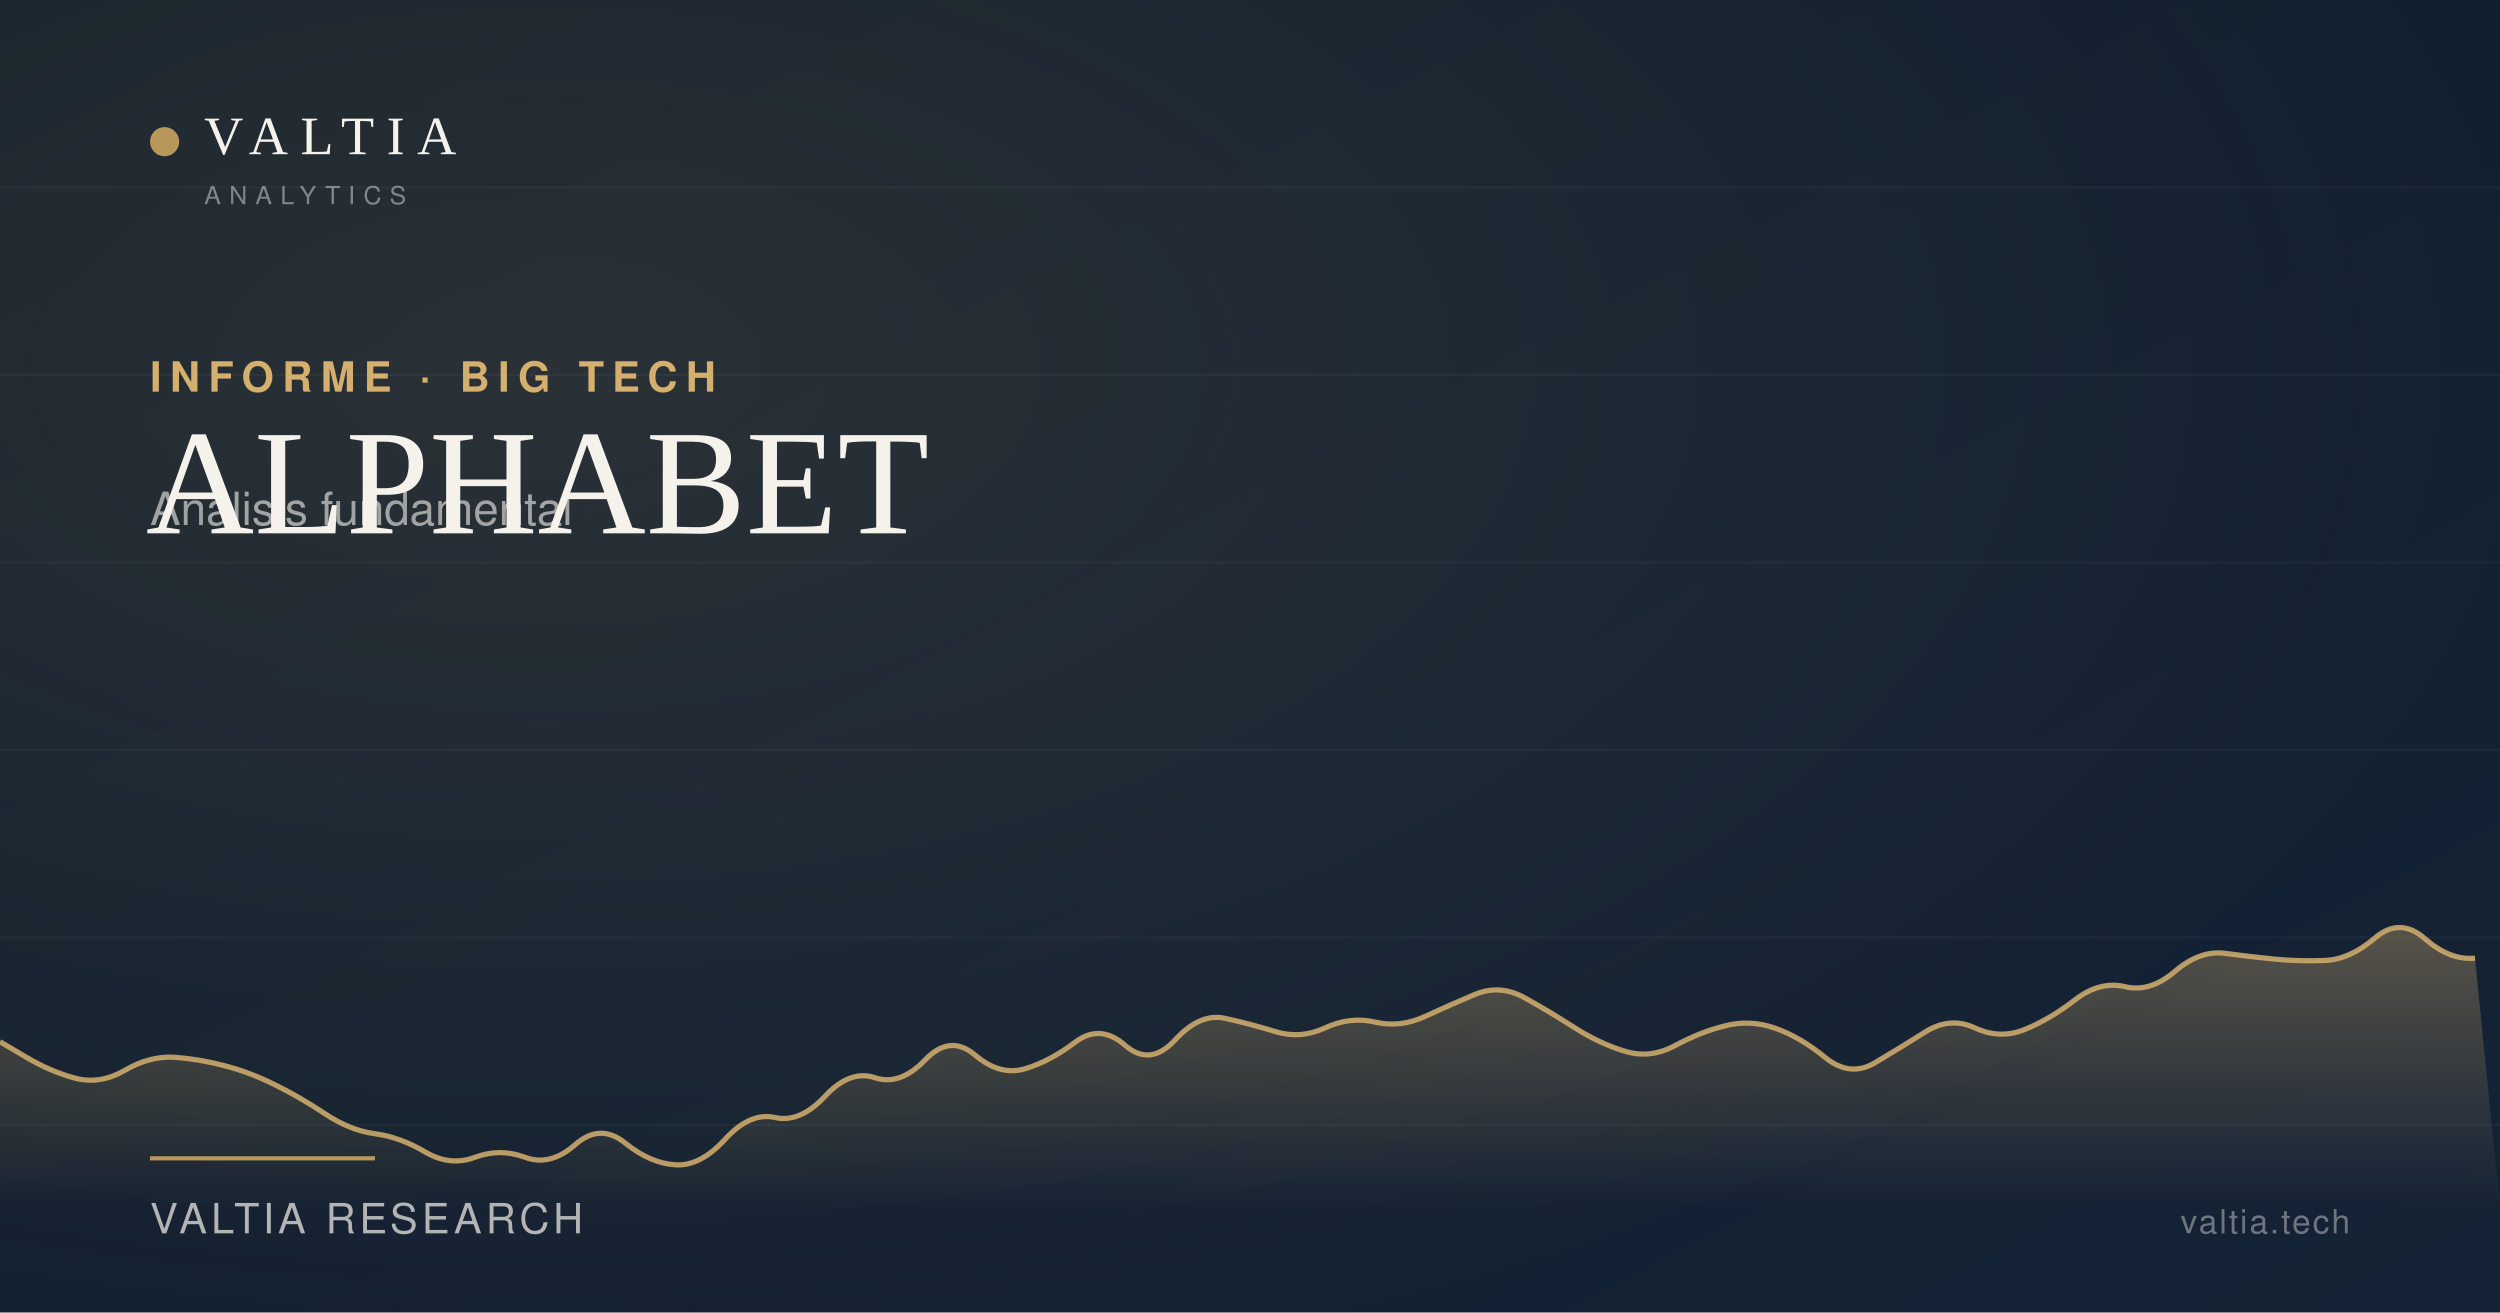
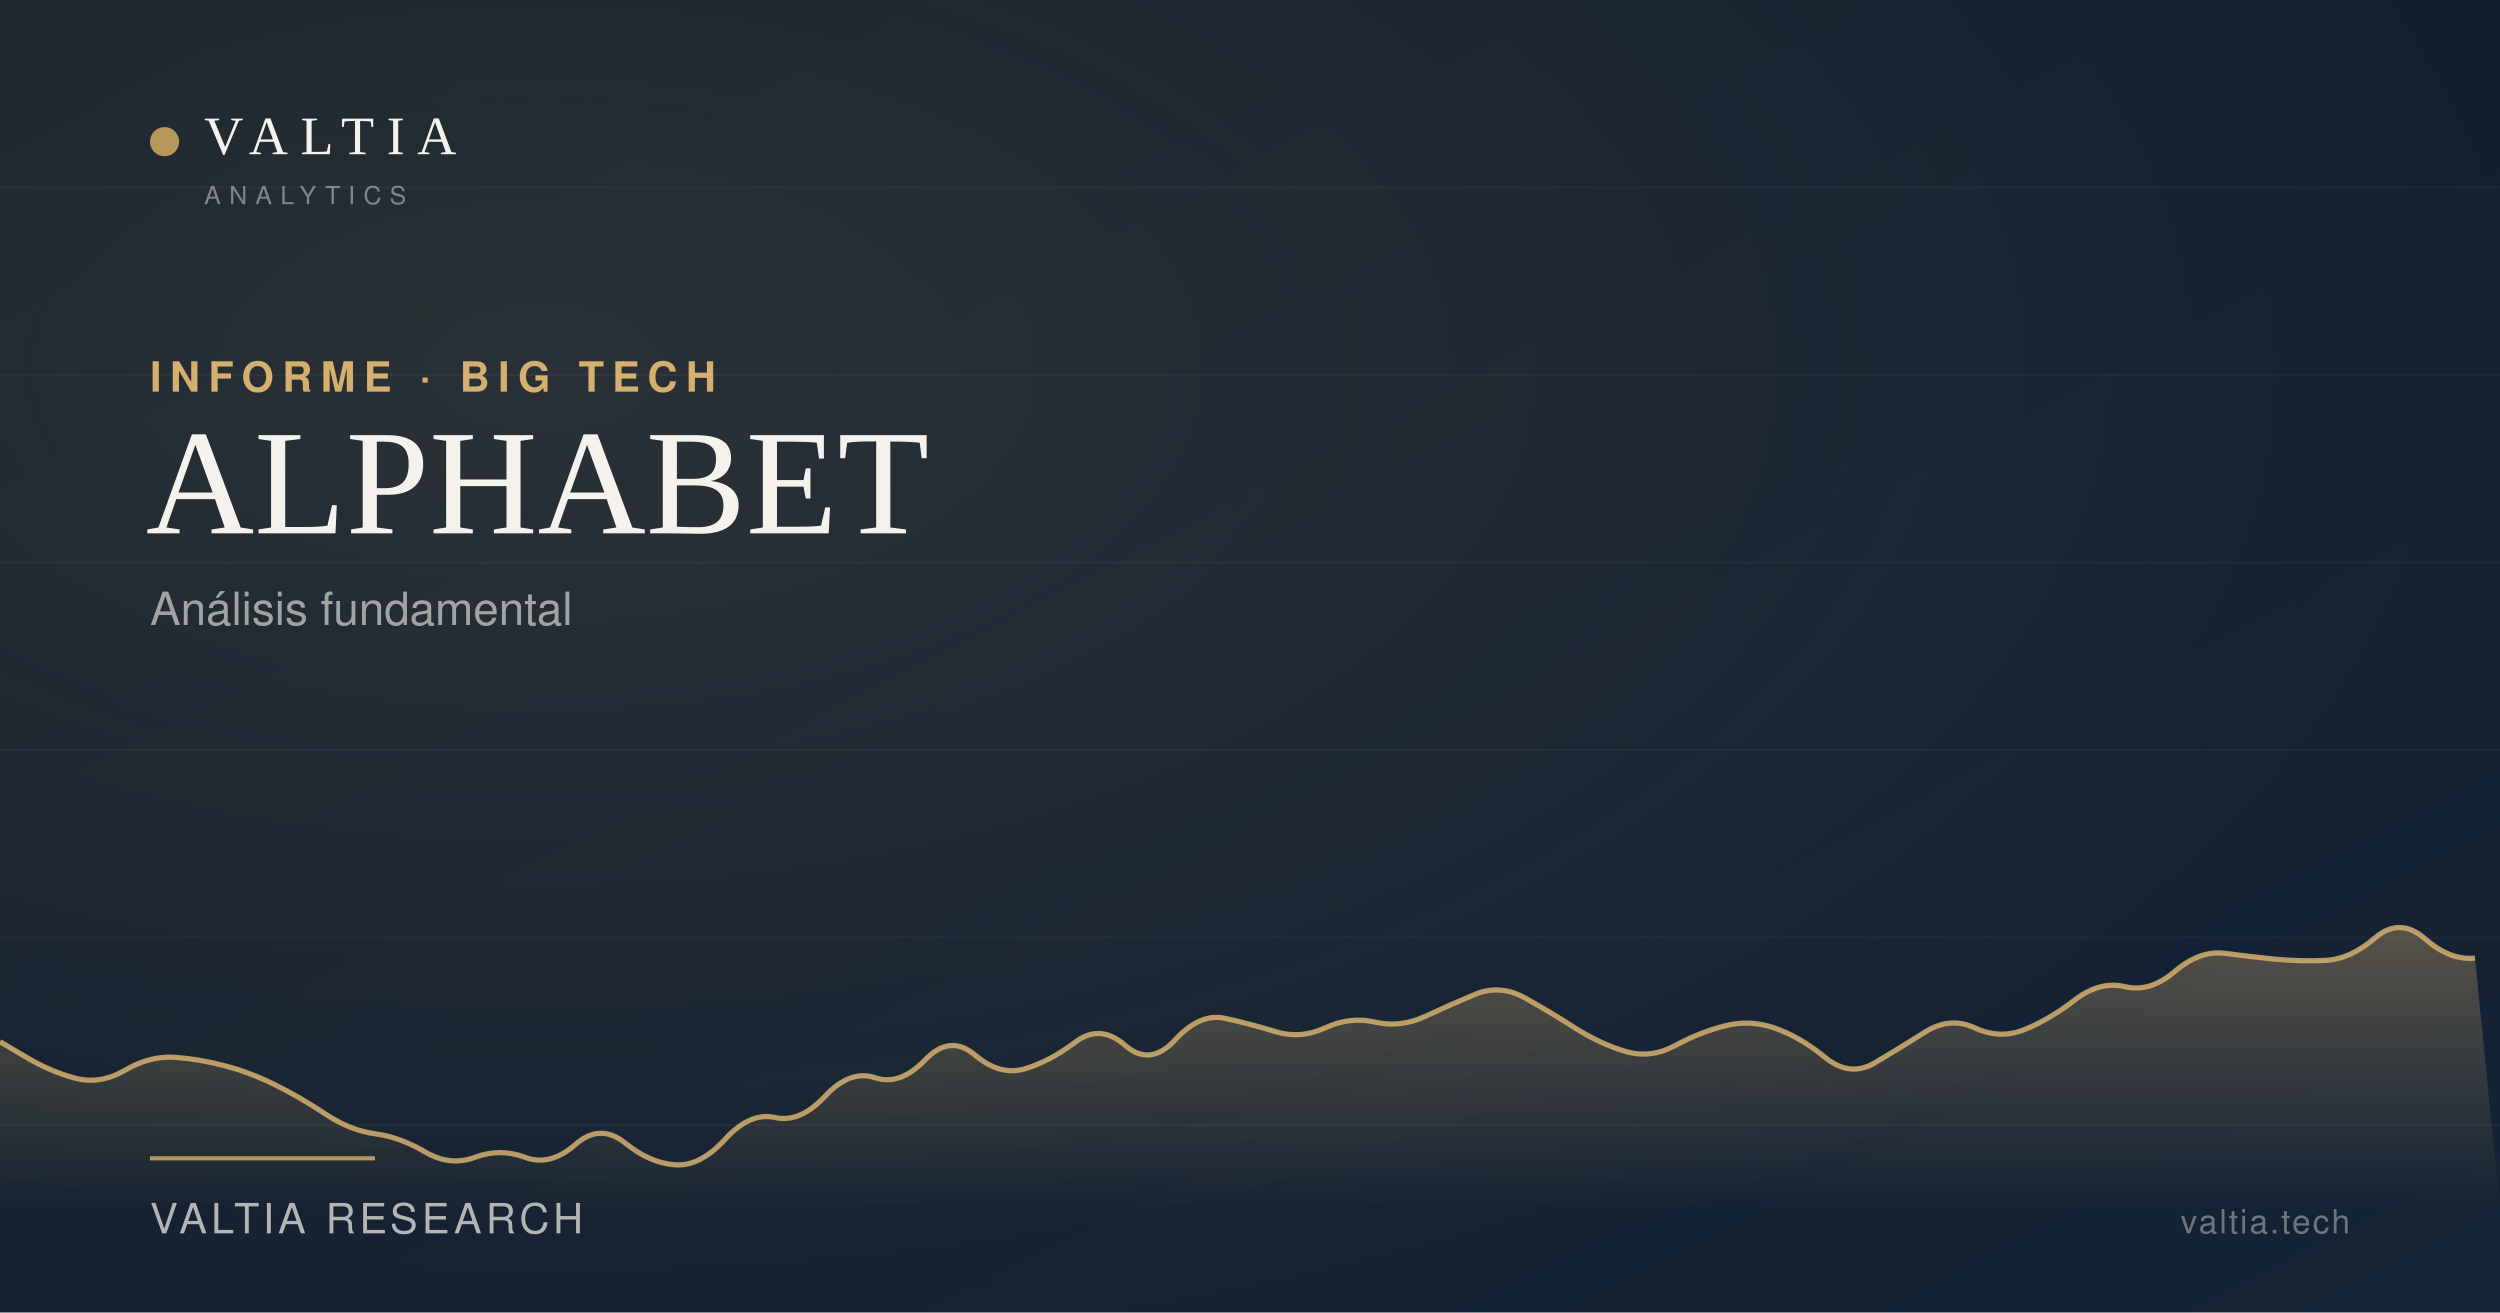
<svg xmlns="http://www.w3.org/2000/svg" width="1200" height="630" viewBox="0 0 1200 630" role="img">
  <defs>
    <linearGradient id="bg" x1="0" y1="0" x2="1" y2="1">
      <stop offset="0" stop-color="#0D1B2A" />
      <stop offset="1" stop-color="#152336" />
    </linearGradient>
    <linearGradient id="area" x1="0" y1="0" x2="0" y2="1">
      <stop offset="0" stop-color="#D4AF6E" stop-opacity=".35" />
      <stop offset="1" stop-color="#D4AF6E" stop-opacity="0" />
    </linearGradient>
    <radialGradient id="glow" cx="0.22" cy="0.28" r="0.8">
      <stop offset="0" stop-color="#D4AF6E" stop-opacity=".14" />
      <stop offset="1" stop-color="#D4AF6E" stop-opacity="0" />
    </radialGradient>
  </defs>
  <rect width="1200" height="630" fill="url(#bg)" />
  <rect width="1200" height="630" fill="url(#glow)" />
  <line x1="0" y1="90" x2="1200" y2="90" stroke="rgba(245,242,236,.04)" />
  <line x1="0" y1="180" x2="1200" y2="180" stroke="rgba(245,242,236,.04)" />
  <line x1="0" y1="270" x2="1200" y2="270" stroke="rgba(245,242,236,.04)" />
  <line x1="0" y1="360" x2="1200" y2="360" stroke="rgba(245,242,236,.04)" />
  <line x1="0" y1="450" x2="1200" y2="450" stroke="rgba(245,242,236,.04)" />
  <line x1="0" y1="540" x2="1200" y2="540" stroke="rgba(245,242,236,.04)" />
  <path d="M 0,500 Q 0,500 12,507.1 Q 24,514.3 36,517.5 Q 48,520.7 60,513.7 Q 72,506.7 84,507.5 Q 96,508.4 108,511.6 Q 120,514.7 132,520.7 Q 144,526.6 156,534.6 Q 168,542.6 180,544.2 Q 192,545.8 204,552.9 Q 216,560 228,555.5 Q 240,551.0 252,555.5 Q 264,560 276,549.5 Q 288,538.9 300,548.6 Q 312,558.3 324,559.1 Q 336,560 348,546.9 Q 360,533.7 372,536.4 Q 384,539.1 396,526.2 Q 408,513.3 420,517.3 Q 432,521.3 444,508.8 Q 456,496.2 468,506.4 Q 480,516.6 492,513.0 Q 504,509.4 516,500.3 Q 528,491.2 540,501.7 Q 552,512.2 564,499.2 Q 576,486.1 588,488.8 Q 600,491.4 612,495.1 Q 624,498.9 636,493.4 Q 648,487.8 660,490.6 Q 672,493.4 684,487.9 Q 696,482.3 708,477.3 Q 720,472.3 732,479.0 Q 744,485.7 756,493.4 Q 768,501.0 780,504.6 Q 792,508.3 804,501.9 Q 816,495.4 828,492.4 Q 840,489.3 852,493.5 Q 864,497.7 876,507.5 Q 888,517.3 900,510.1 Q 912,503.0 924,495.4 Q 936,487.8 948,493.4 Q 960,499.0 972,494.1 Q 984,489.2 996,479.9 Q 1008,470.7 1020,473.6 Q 1032,476.5 1044,466.2 Q 1056,456.0 1068,457.6 Q 1080,459.2 1092,460.4 Q 1104,461.5 1116,461.0 Q 1128,460.5 1140,450.2 Q 1152,440 1164,450.6 Q 1176,461.1 1188,459.9 L 1200,580 L 0,580 Z" fill="url(#area)" />
  <path d="M 0,500 Q 0,500 12,507.1 Q 24,514.3 36,517.5 Q 48,520.7 60,513.7 Q 72,506.7 84,507.5 Q 96,508.4 108,511.6 Q 120,514.7 132,520.7 Q 144,526.6 156,534.6 Q 168,542.6 180,544.2 Q 192,545.8 204,552.9 Q 216,560 228,555.5 Q 240,551.0 252,555.5 Q 264,560 276,549.5 Q 288,538.9 300,548.6 Q 312,558.3 324,559.1 Q 336,560 348,546.9 Q 360,533.7 372,536.4 Q 384,539.1 396,526.2 Q 408,513.3 420,517.3 Q 432,521.3 444,508.8 Q 456,496.2 468,506.4 Q 480,516.6 492,513.0 Q 504,509.4 516,500.3 Q 528,491.2 540,501.7 Q 552,512.2 564,499.2 Q 576,486.1 588,488.8 Q 600,491.4 612,495.1 Q 624,498.9 636,493.4 Q 648,487.8 660,490.6 Q 672,493.4 684,487.9 Q 696,482.3 708,477.3 Q 720,472.3 732,479.0 Q 744,485.7 756,493.4 Q 768,501.0 780,504.6 Q 792,508.3 804,501.9 Q 816,495.4 828,492.4 Q 840,489.3 852,493.5 Q 864,497.7 876,507.5 Q 888,517.3 900,510.1 Q 912,503.0 924,495.4 Q 936,487.8 948,493.4 Q 960,499.0 972,494.1 Q 984,489.2 996,479.9 Q 1008,470.7 1020,473.6 Q 1032,476.5 1044,466.2 Q 1056,456.0 1068,457.6 Q 1080,459.2 1092,460.4 Q 1104,461.5 1116,461.0 Q 1128,460.5 1140,450.2 Q 1152,440 1164,450.6 Q 1176,461.1 1188,459.9" fill="none" stroke="#D4AF6E" stroke-width="2.5" opacity=".85" />
  <g transform="translate(72,74)">
    <circle cx="7" cy="-6" r="7" fill="#B8975A" />
    <text x="26" y="0" font-family="Georgia, 'Times New Roman', serif" font-size="26" letter-spacing="6" fill="#F5F2EC">VALTIA</text>
    <text x="26" y="24" font-family="Helvetica, Arial, sans-serif" font-size="12" letter-spacing="4" fill="rgba(245,242,236,.45)">ANALYTICS</text>
  </g>
  <text x="72" y="188" font-family="Helvetica, Arial, sans-serif" font-size="20" font-weight="700" letter-spacing="4" fill="#D4AF6E">INFORME · BIG TECH</text>
  <text x="70" y="256" font-family="Georgia, 'Times New Roman', serif" font-size="72" fill="#F5F2EC">ALPHABET</text>
-   <text x="72" y="252" font-family="Helvetica, Arial, sans-serif" font-size="22" fill="rgba(245,242,236,.6)">Análisis fundamental</text>
+   <text x="72" y="300" font-family="Helvetica, Arial, sans-serif" font-size="22" fill="rgba(245,242,236,.6)">Análisis fundamental</text>
  <line x1="72" y1="556" x2="180" y2="556" stroke="#B8975A" stroke-width="2" />
  <text x="72" y="592" font-family="Helvetica, Arial, sans-serif" font-size="20" letter-spacing="2" fill="rgba(245,242,236,.7)">VALTIA RESEARCH</text>
  <text x="1128" y="592" text-anchor="end" font-family="Helvetica, Arial, sans-serif" font-size="16" letter-spacing="1" fill="rgba(245,242,236,.4)">valtia.tech</text>
</svg>
